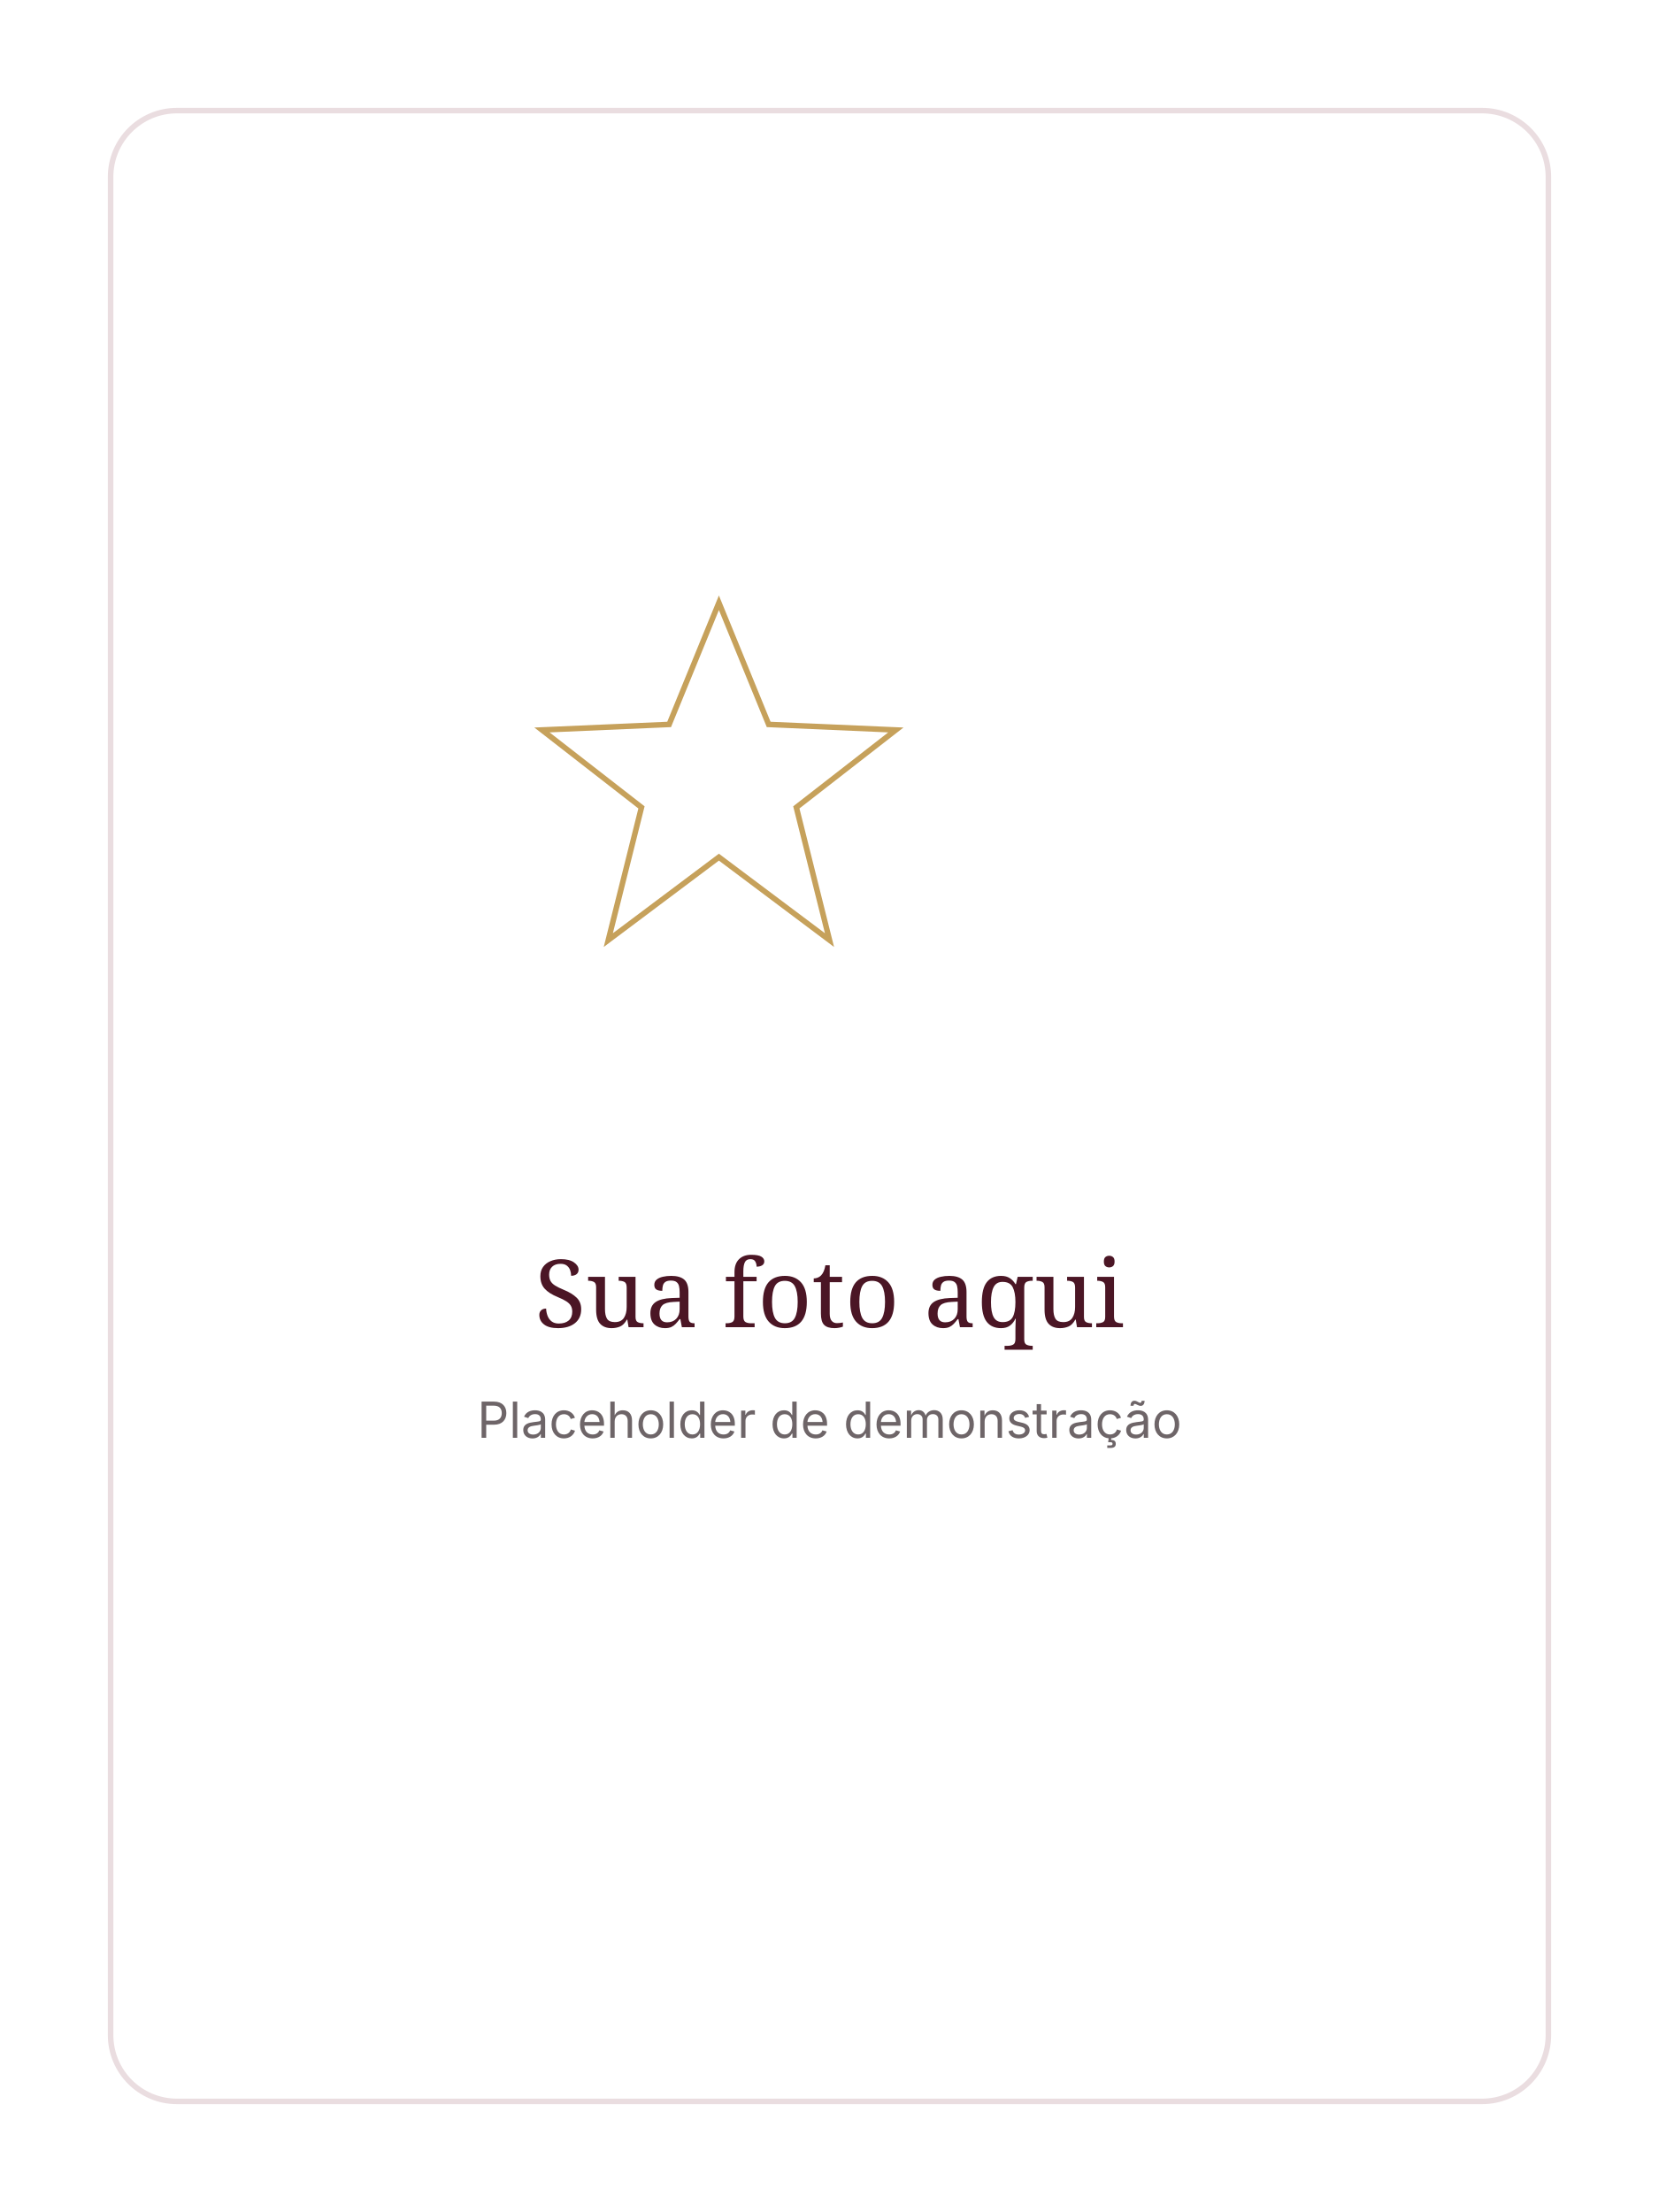
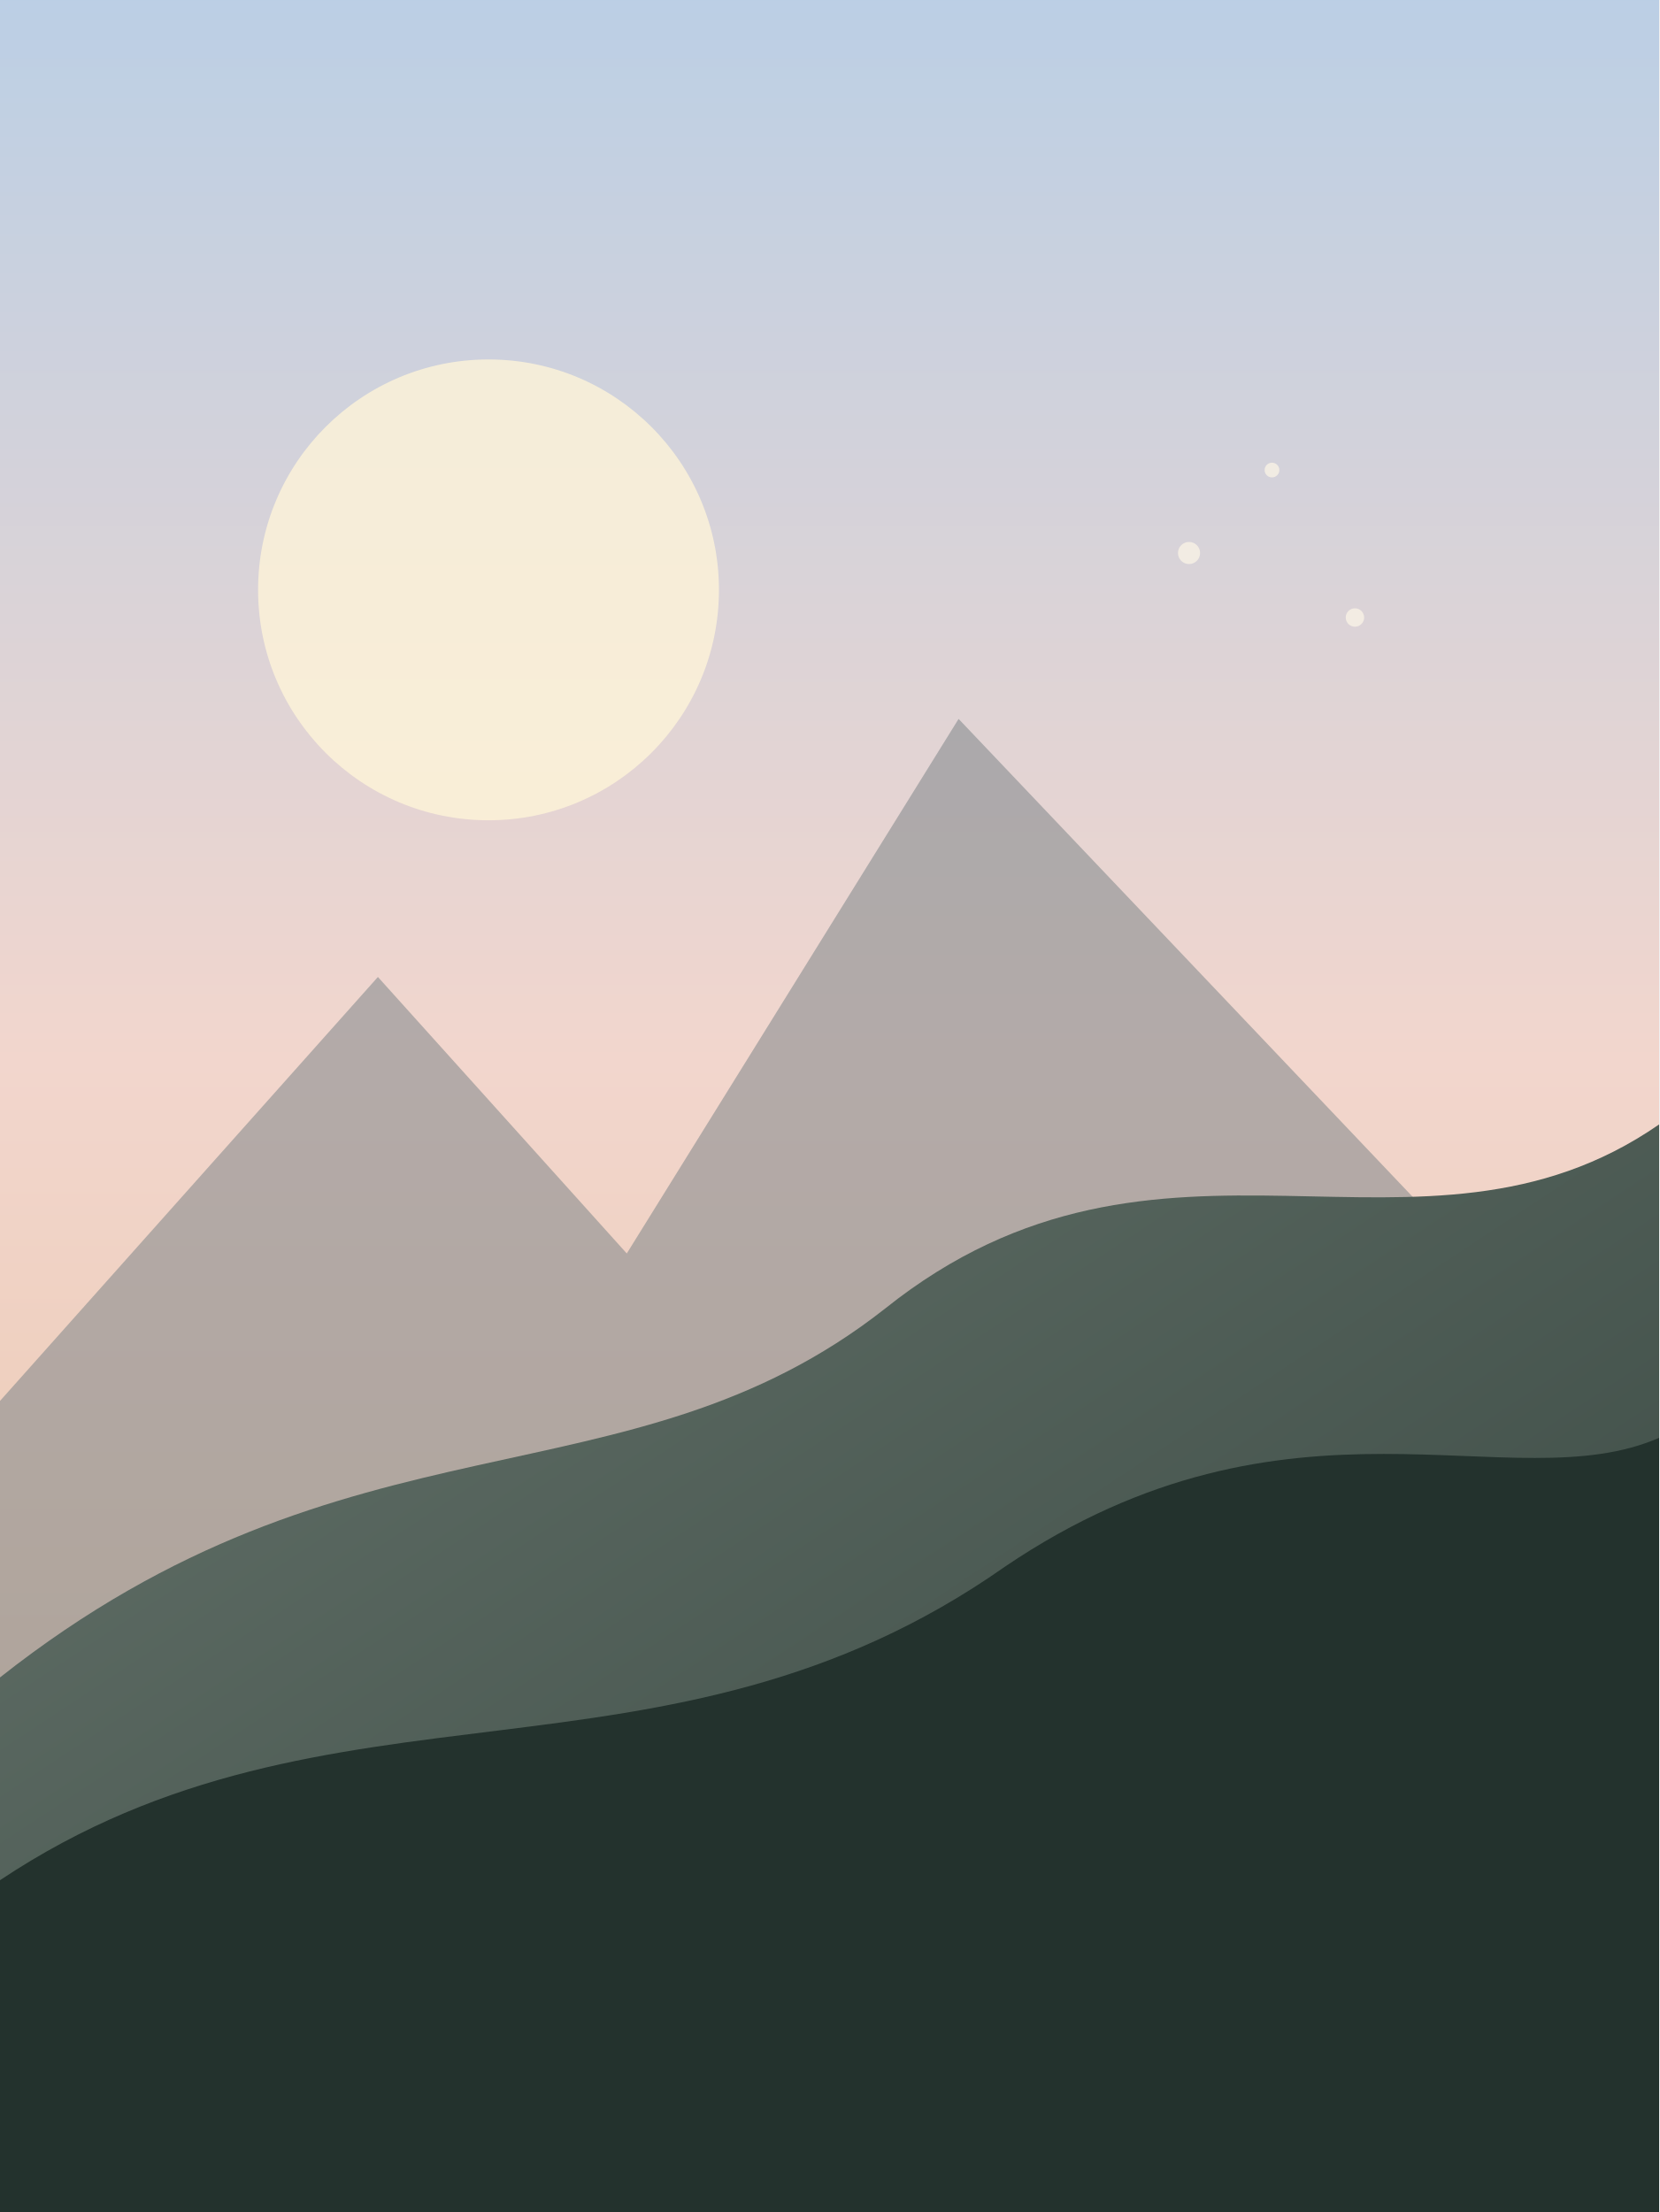
- <svg xmlns="http://www.w3.org/2000/svg" width="600" height="800" viewBox="0 0 600 800" role="img" aria-label="Sua foto aqui">
-   <rect width="600" height="800" fill="#FFFFFF" />
-   <rect x="40" y="40" width="520" height="720" fill="none" stroke="#EADDE0" stroke-width="2" rx="24" />
-   <path d="M300 340 l -40 -30 l -40 30 l 12 -48 l -36 -28 l 46 -2 l 18 -44 l 18 44 l 46 2 l -36 28 z" fill="none" stroke="#C6A15B" stroke-width="2" />
-   <text x="300" y="480" text-anchor="middle" font-family="Georgia, serif" font-size="34" fill="#4B1625">Sua foto aqui</text>
-   <text x="300" y="520" text-anchor="middle" font-family="Inter, sans-serif" font-size="18" fill="#6E6568">Placeholder de demonstração</text>
+ <svg xmlns="http://www.w3.org/2000/svg" width="900" height="1200" viewBox="0 0 900 1200" role="img" aria-label="Imagem abstrata de céu e montanhas">
+   <defs>
+     <linearGradient id="dawn" x1="0" y1="0" x2="0" y2="1">
+       <stop stop-color="#BBCFE5" />
+       <stop offset=".48" stop-color="#F2D6CD" />
+       <stop offset="1" stop-color="#E6C09C" />
+     </linearGradient>
+     <linearGradient id="hill" x1="0" y1="0" x2="1" y2="1">
+       <stop stop-color="#65736B" />
+       <stop offset="1" stop-color="#35443E" />
+     </linearGradient>
+   </defs>
+   <rect width="900" height="1200" fill="url(#dawn)" />
+   <circle cx="265" cy="320" r="125" fill="#FFF5D8" opacity=".78" />
+   <path d="M0 760 L205 530 L340 680 L520 390 L900 790 V1200 H0Z" fill="#7D8588" opacity=".54" />
+   <path d="M0 910 C190 760 340 820 480 710 C630 590 770 700 900 610 V1200 H0Z" fill="url(#hill)" />
+   <path d="M0 1020 C180 900 360 980 545 850 C700 745 820 815 900 780 V1200 H0Z" fill="#23322D" />
+   <g fill="#F8F1E5" opacity=".82">
+     <circle cx="645" cy="300" r="6" />
+     <circle cx="690" cy="255" r="4" />
+     <circle cx="735" cy="335" r="5" />
+   </g>
</svg>
